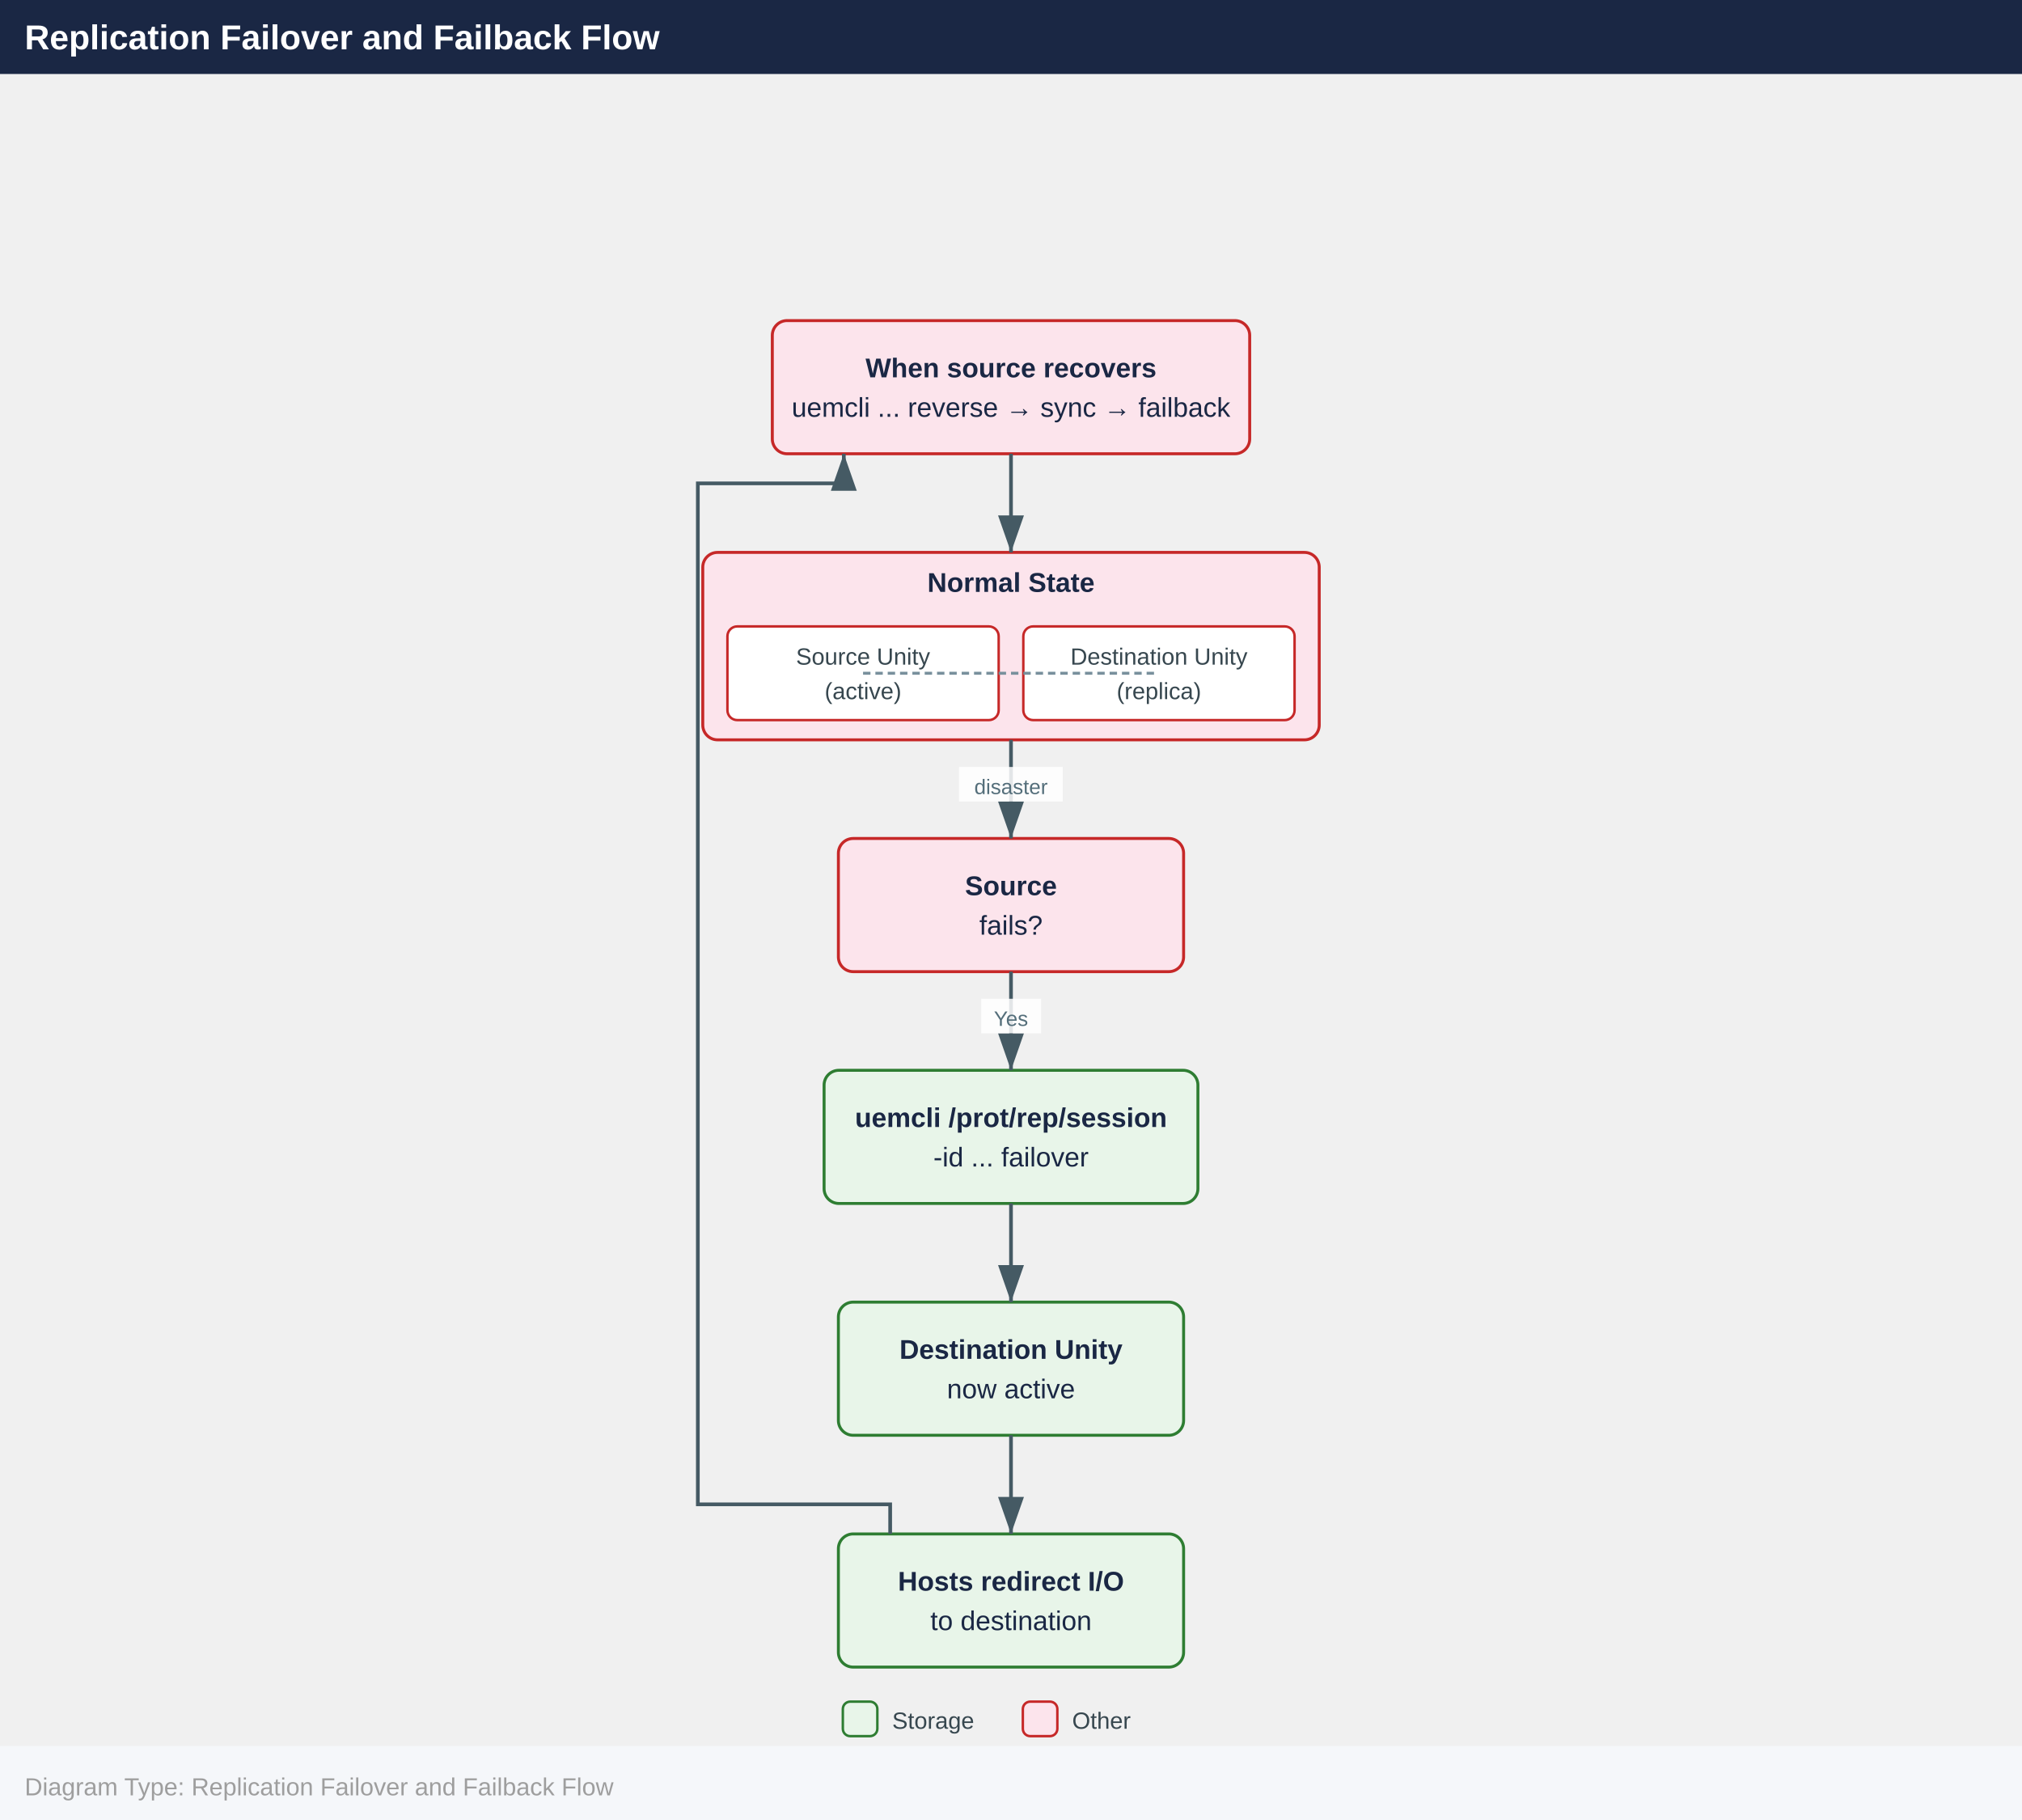
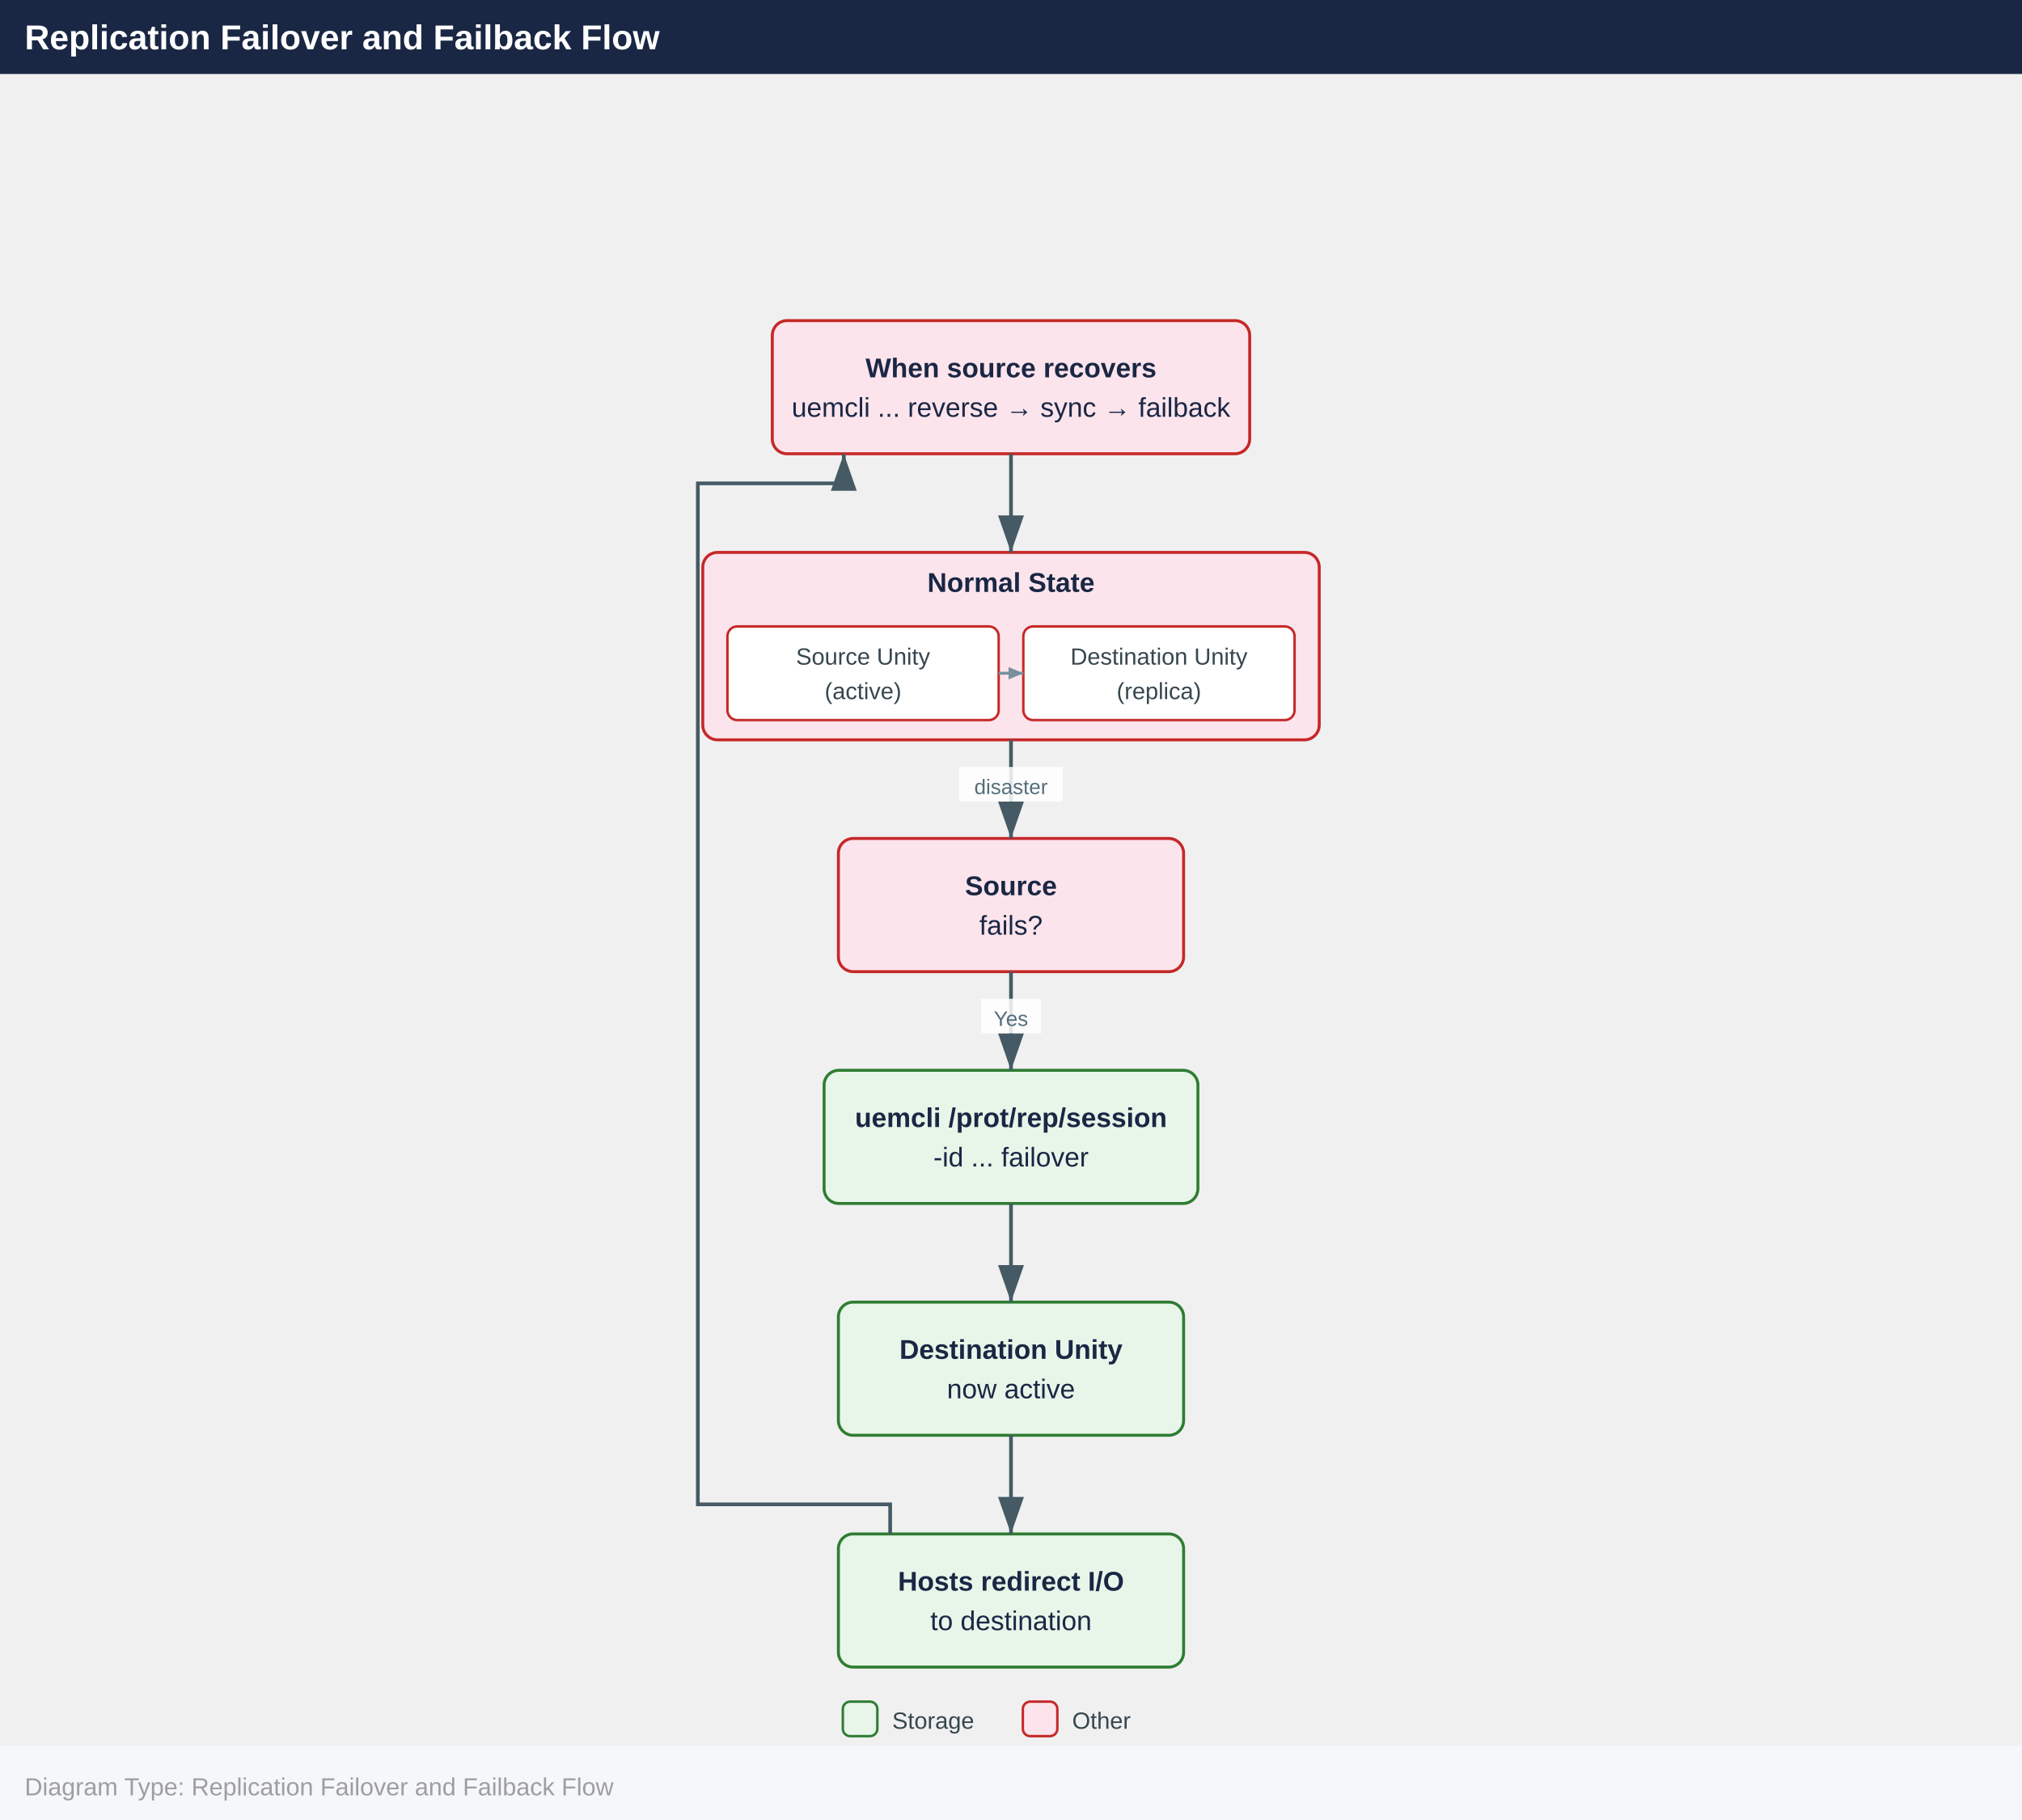
<svg xmlns="http://www.w3.org/2000/svg" width="820" height="738" viewBox="0 0 820 738">
  <defs>
+     <marker id="arrowsm" markerWidth="6" markerHeight="5" refX="6" refY="2.5" orient="auto" markerUnits="userSpaceOnUse">
+       <polygon points="0 0, 6 2.5, 0 5" fill="#78909c" />
+     </marker>
    <marker id="arrowhead" markerWidth="10" markerHeight="7" refX="10" refY="3.5" orient="auto">
      <polygon points="0 0, 10 3.5, 0 7" fill="#455a64" />
    </marker>
  </defs>
  <rect x="0" y="0" width="820" height="30" fill="#1a2744" />
  <text x="10" y="20" font-family="Arial,Helvetica,sans-serif" font-size="14" font-weight="bold" fill="#ffffff">Replication Failover and Failback Flow</text>
  <rect x="313.2" y="130.0" width="193.6" height="54.0" rx="6" fill="#fce4ec" stroke="#c62828" stroke-width="1.2" />
  <text x="410.0" y="153.0" text-anchor="middle" font-family="Arial,Helvetica,sans-serif" font-size="11" font-weight="700" fill="#1a2744">When source recovers</text>
  <text x="410.0" y="169.0" text-anchor="middle" font-family="Arial,Helvetica,sans-serif" font-size="11" font-weight="400" fill="#1a2744">uemcli ... reverse → sync → failback</text>
  <rect x="285.0" y="224.0" width="250.0" height="76.0" rx="6" fill="#fce4ec" stroke="#c62828" stroke-width="1.2" />
  <text x="410.0" y="240.0" text-anchor="middle" font-family="Arial,Helvetica,sans-serif" font-size="11" font-weight="700" fill="#1a2744">Normal State</text>
  <rect x="295.0" y="254.0" width="110.0" height="38.0" rx="4" fill="#ffffff" stroke="#c62828" stroke-width="1" />
  <text x="350.0" y="269.5" text-anchor="middle" font-family="Arial,Helvetica,sans-serif" font-size="9.5" fill="#37474f">Source Unity</text>
  <text x="350.0" y="283.5" text-anchor="middle" font-family="Arial,Helvetica,sans-serif" font-size="9.5" fill="#37474f">(active)</text>
  <rect x="415.0" y="254.0" width="110.0" height="38.0" rx="4" fill="#ffffff" stroke="#c62828" stroke-width="1" />
  <text x="470.0" y="269.5" text-anchor="middle" font-family="Arial,Helvetica,sans-serif" font-size="9.5" fill="#37474f">Destination Unity</text>
  <text x="470.0" y="283.5" text-anchor="middle" font-family="Arial,Helvetica,sans-serif" font-size="9.5" fill="#37474f">(replica)</text>
  <rect x="340.0" y="340.0" width="140.0" height="54.0" rx="6" fill="#fce4ec" stroke="#c62828" stroke-width="1.2" />
  <text x="410.0" y="363.0" text-anchor="middle" font-family="Arial,Helvetica,sans-serif" font-size="11" font-weight="700" fill="#1a2744">Source</text>
  <text x="410.0" y="379.0" text-anchor="middle" font-family="Arial,Helvetica,sans-serif" font-size="11" font-weight="400" fill="#1a2744">fails?</text>
  <rect x="334.2" y="434.0" width="151.6" height="54.0" rx="6" fill="#e8f5e9" stroke="#2e7d32" stroke-width="1.2" />
  <text x="410.0" y="457.0" text-anchor="middle" font-family="Arial,Helvetica,sans-serif" font-size="11" font-weight="700" fill="#1a2744">uemcli /prot/rep/session</text>
  <text x="410.0" y="473.0" text-anchor="middle" font-family="Arial,Helvetica,sans-serif" font-size="11" font-weight="400" fill="#1a2744">-id ... failover</text>
  <rect x="340.0" y="528.0" width="140.0" height="54.0" rx="6" fill="#e8f5e9" stroke="#2e7d32" stroke-width="1.2" />
  <text x="410.0" y="551.0" text-anchor="middle" font-family="Arial,Helvetica,sans-serif" font-size="11" font-weight="700" fill="#1a2744">Destination Unity</text>
  <text x="410.0" y="567.0" text-anchor="middle" font-family="Arial,Helvetica,sans-serif" font-size="11" font-weight="400" fill="#1a2744">now active</text>
  <rect x="340.0" y="622.0" width="140.0" height="54.0" rx="6" fill="#e8f5e9" stroke="#2e7d32" stroke-width="1.2" />
  <text x="410.0" y="645.0" text-anchor="middle" font-family="Arial,Helvetica,sans-serif" font-size="11" font-weight="700" fill="#1a2744">Hosts redirect I/O</text>
  <text x="410.0" y="661.0" text-anchor="middle" font-family="Arial,Helvetica,sans-serif" font-size="11" font-weight="400" fill="#1a2744">to destination</text>
  <line x1="410.0" y1="184.0" x2="410.0" y2="224.0" stroke="#455a64" stroke-width="1.5" marker-end="url(#arrowhead)" />
  <line x1="410.0" y1="300.0" x2="410.0" y2="340.0" stroke="#455a64" stroke-width="1.5" marker-end="url(#arrowhead)" />
  <rect x="388.9" y="311.0" width="42.1" height="14" fill="#ffffff" opacity="0.85" />
  <text x="410.0" y="322.0" text-anchor="middle" font-family="Arial,Helvetica,sans-serif" font-size="8.5" fill="#546e7a">disaster</text>
  <line x1="410.0" y1="394.0" x2="410.0" y2="434.0" stroke="#455a64" stroke-width="1.5" marker-end="url(#arrowhead)" />
  <rect x="397.9" y="405.0" width="24.3" height="14" fill="#ffffff" opacity="0.85" />
  <text x="410.0" y="416.0" text-anchor="middle" font-family="Arial,Helvetica,sans-serif" font-size="8.5" fill="#546e7a">Yes</text>
  <line x1="410.0" y1="488.0" x2="410.0" y2="528.0" stroke="#455a64" stroke-width="1.5" marker-end="url(#arrowhead)" />
  <line x1="410.0" y1="582.0" x2="410.0" y2="622.0" stroke="#455a64" stroke-width="1.5" marker-end="url(#arrowhead)" />
  <polyline points="361.0,622.0 361.0,610.0 283.0,610.0 283.0,196.0 342.2,196.0 342.2,184.0" fill="none" stroke="#455a64" stroke-width="1.5" marker-end="url(#arrowhead)" />
-   <line x1="350.0" y1="273.0" x2="470.0" y2="273.0" stroke="#78909c" stroke-width="1.2" stroke-dasharray="3,2" />
+   <line x1="405.0" y1="273.0" x2="415.0" y2="273.0" stroke="#78909c" stroke-width="1.2" marker-end="url(#arrowsm)" />
  <rect x="341.8" y="690.0" width="14" height="14" rx="3" fill="#e8f5e9" stroke="#2e7d32" stroke-width="1" />
  <text x="361.8" y="701.0" font-family="Arial,Helvetica,sans-serif" font-size="9.5" fill="#37474f">Storage</text>
  <rect x="414.8" y="690.0" width="14" height="14" rx="3" fill="#fce4ec" stroke="#c62828" stroke-width="1" />
  <text x="434.8" y="701.0" font-family="Arial,Helvetica,sans-serif" font-size="9.5" fill="#37474f">Other</text>
  <rect x="0" y="708.0" width="820" height="30" fill="#f5f7fa" />
  <text x="10" y="728.0" font-family="Arial,Helvetica,sans-serif" font-size="10" fill="#9e9e9e">Diagram Type: Replication Failover and Failback Flow</text>
</svg>
